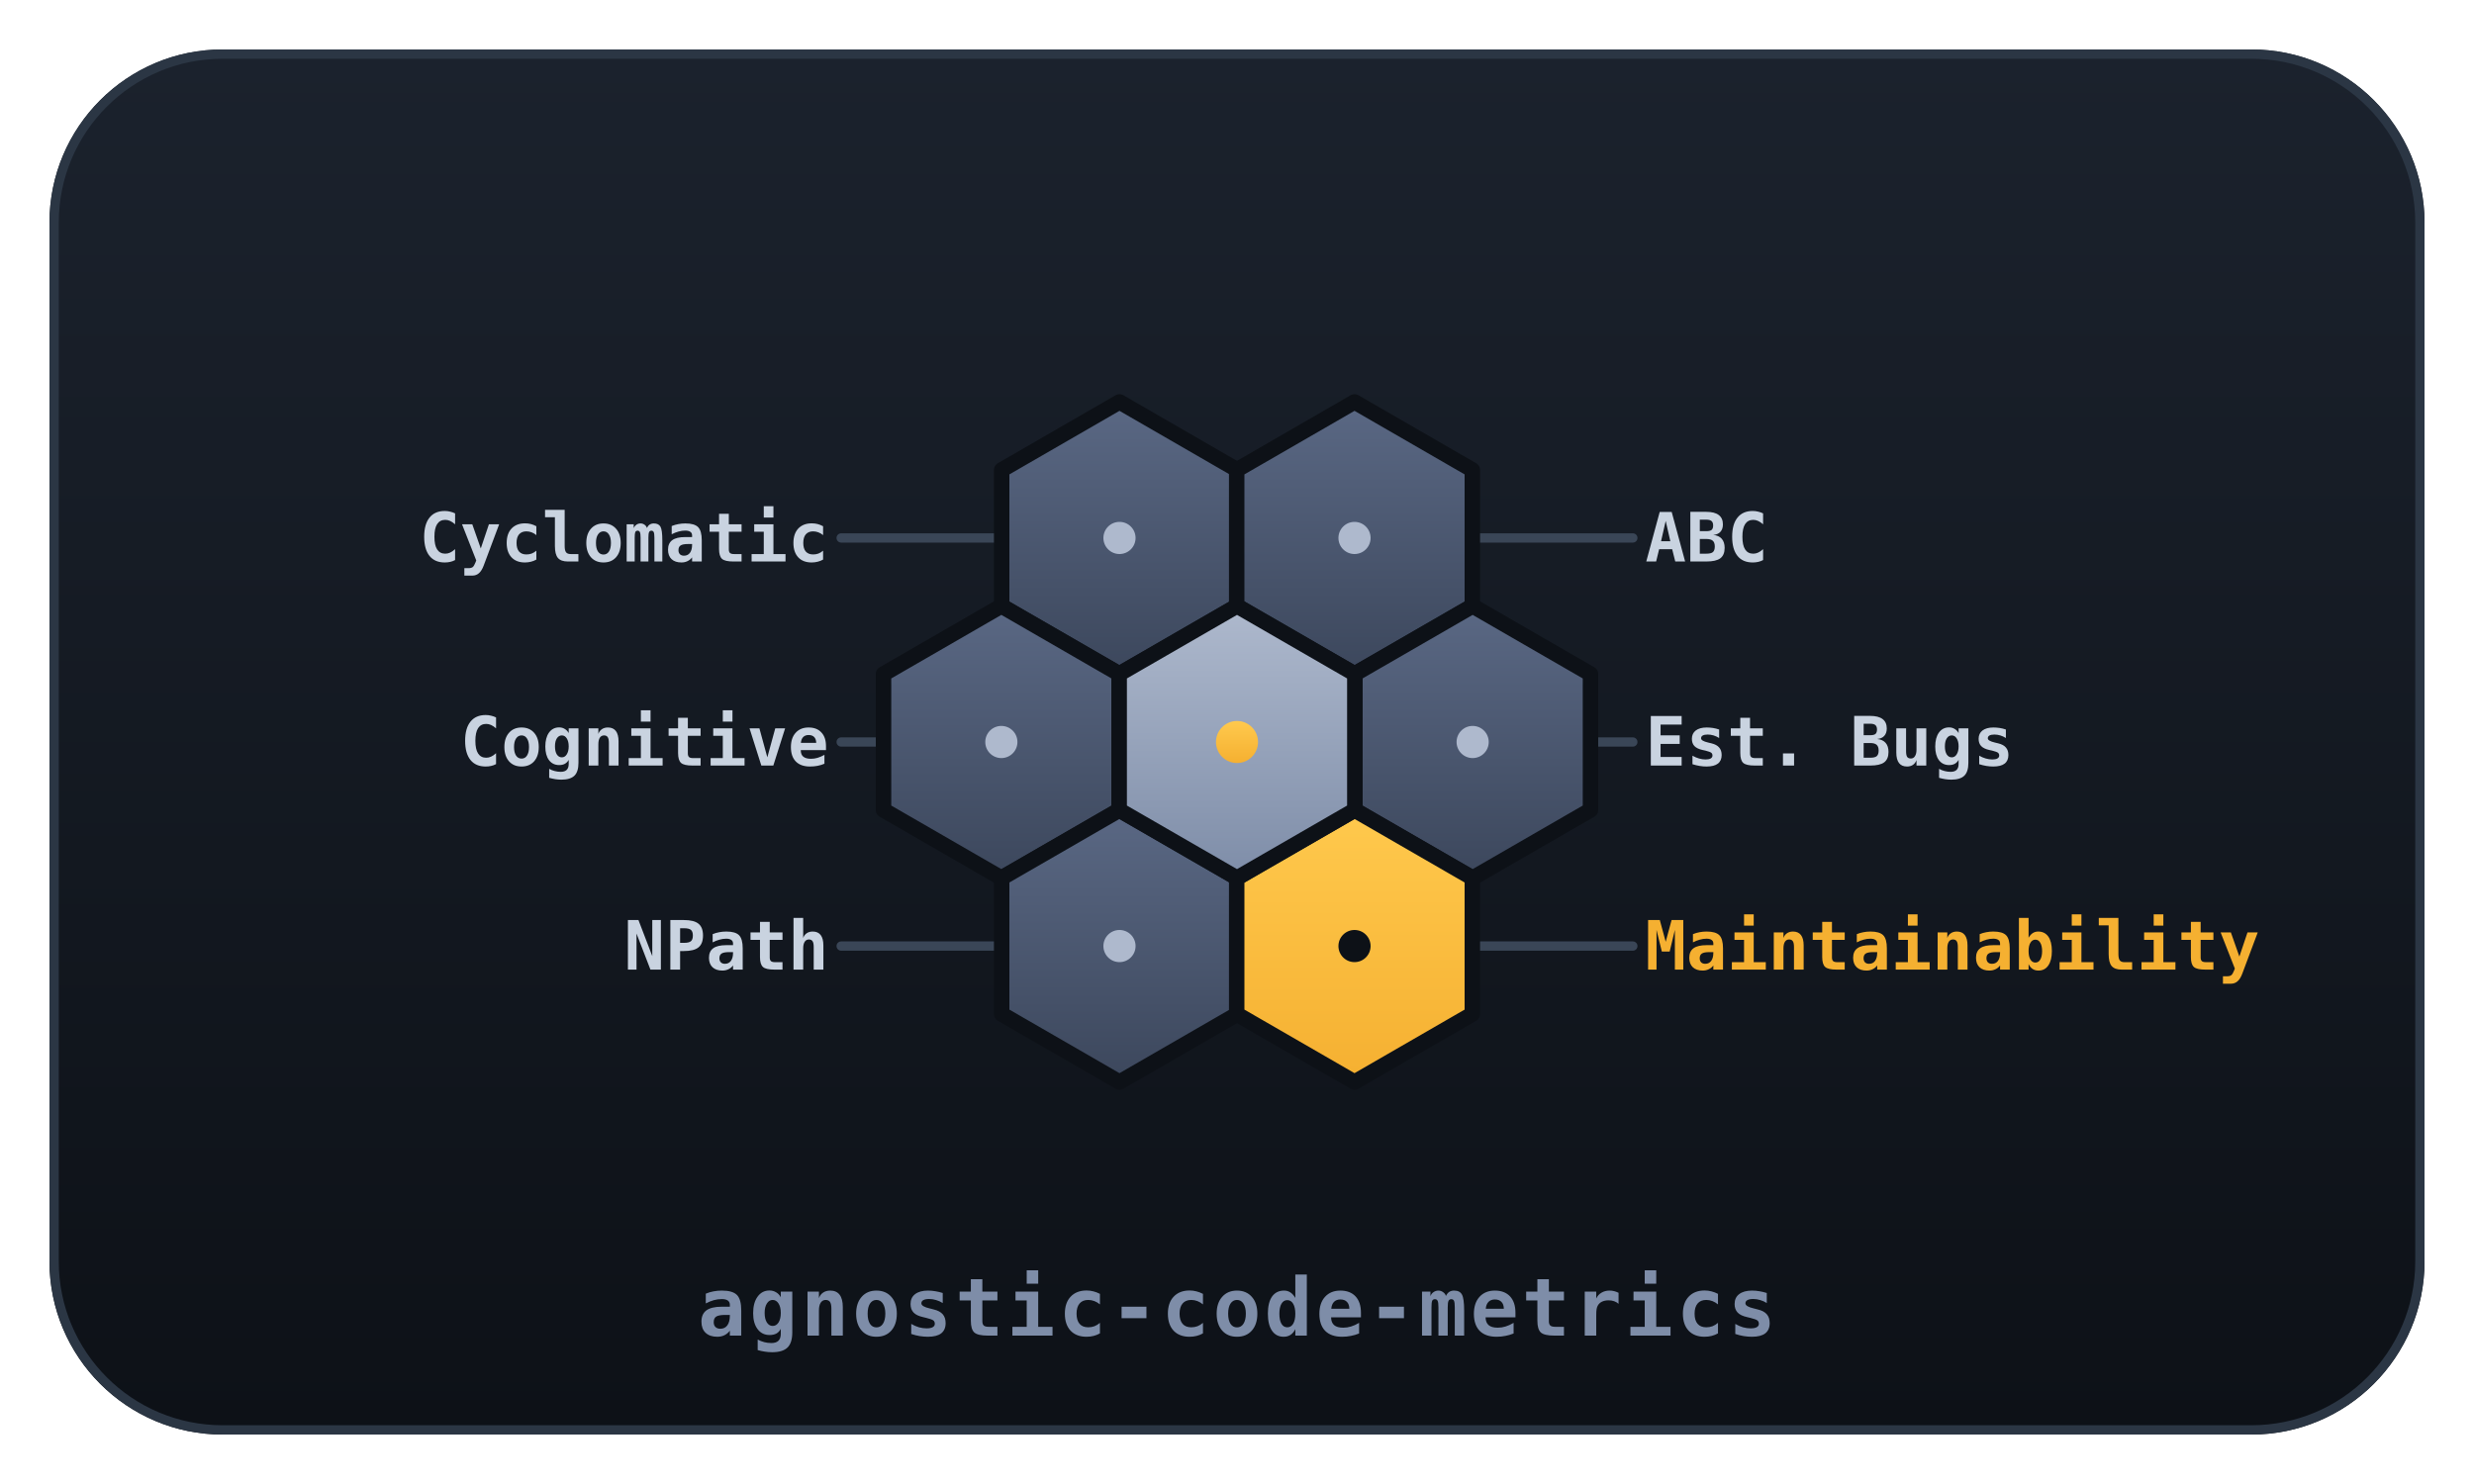
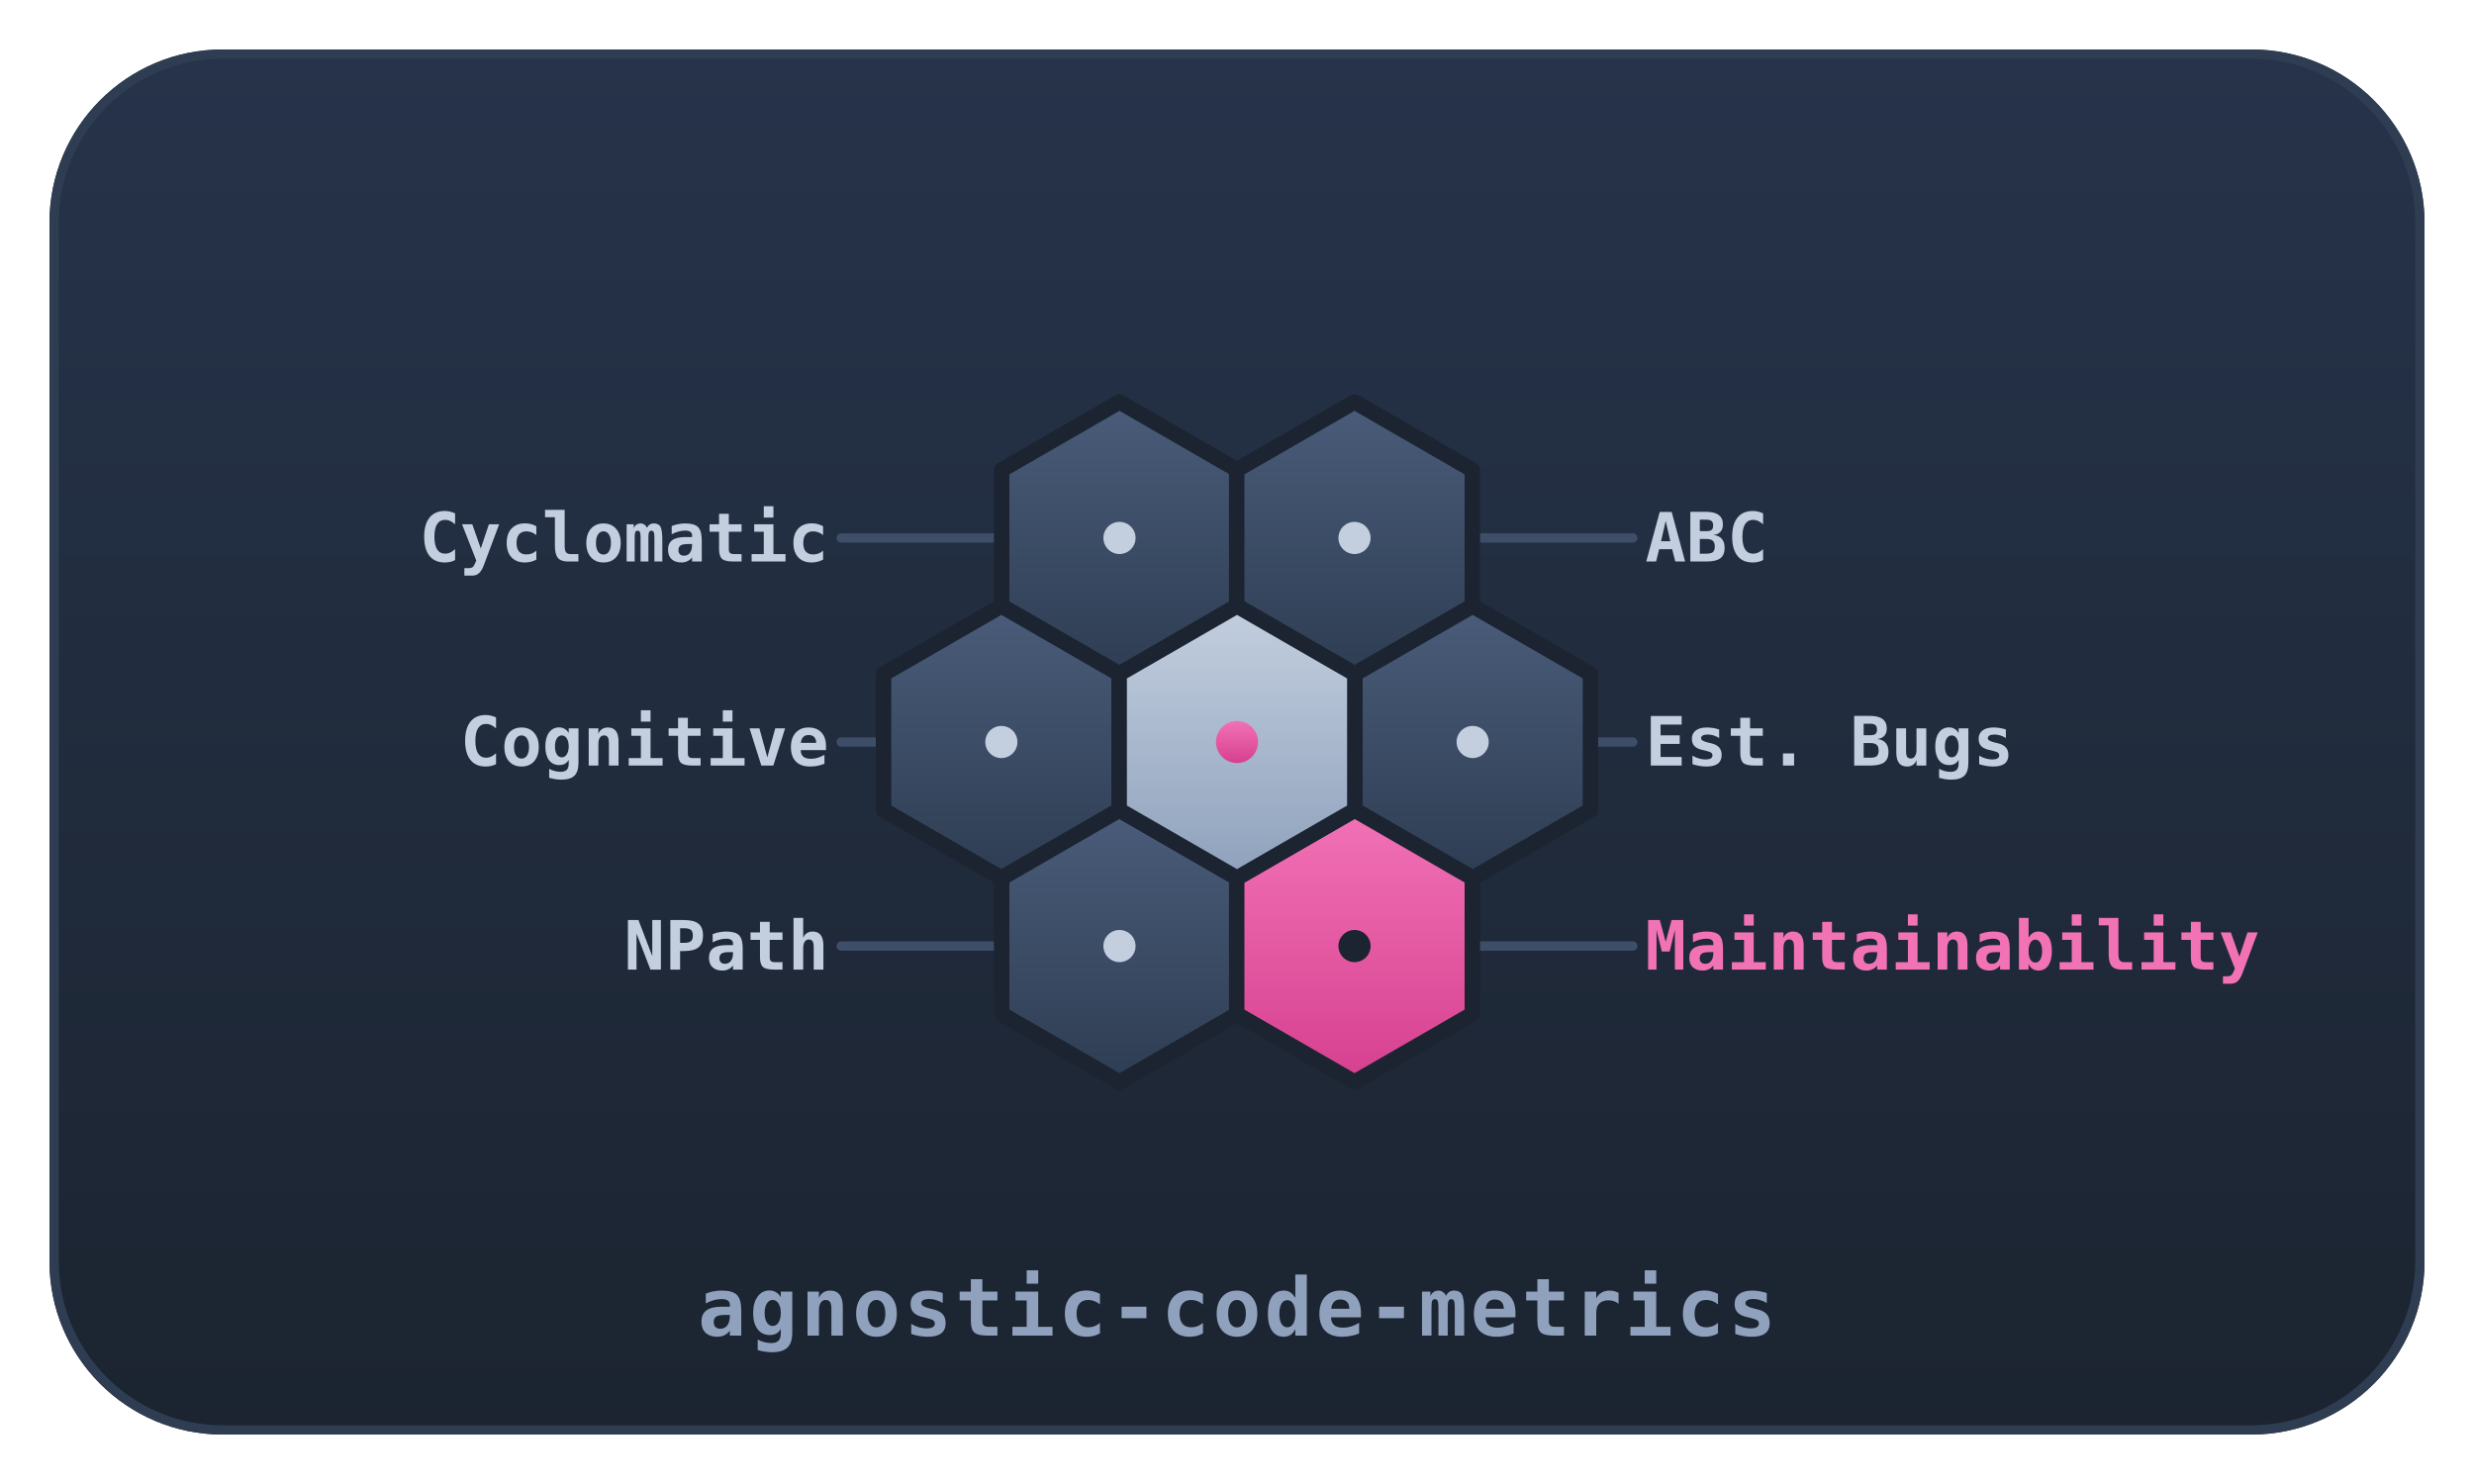
<svg xmlns="http://www.w3.org/2000/svg" viewBox="0 0 400 240" width="400" height="240" role="img" aria-label="agnostic-code-metrics: a honeycomb whose six cells are the metrics Cyclomatic, Cognitive, NPath, ABC, Est. Bugs and Maintainability around a central composite score">
  <defs>
    <linearGradient id="t" x1="0" y1="0" x2="0" y2="1">
-       <stop offset="0" stop-color="#1B222D" />
-       <stop offset="1" stop-color="#0D1117" />
+       <stop offset="0" stop-color="#26334A" />
+       <stop offset="1" stop-color="#1B2430" />
    </linearGradient>
    <linearGradient id="b" x1="0" y1="0" x2="0" y2="1">
-       <stop offset="0" stop-color="#AEB9CD" />
-       <stop offset="1" stop-color="#7E8DA8" />
+       <stop offset="0" stop-color="#C3CFDF" />
+       <stop offset="1" stop-color="#8FA1BC" />
    </linearGradient>
    <linearGradient id="a" x1="0" y1="1" x2="0" y2="0">
-       <stop offset="0" stop-color="#F5B031" />
-       <stop offset="1" stop-color="#FFC94D" />
+       <stop offset="0" stop-color="#D6408F" />
+       <stop offset="1" stop-color="#F272B6" />
    </linearGradient>
    <linearGradient id="c" x1="0" y1="0" x2="0" y2="1">
-       <stop offset="0" stop-color="#5A6884" />
-       <stop offset="1" stop-color="#3C475C" />
+       <stop offset="0" stop-color="#4A5C7A" />
+       <stop offset="1" stop-color="#2E3D52" />
    </linearGradient>
  </defs>
  <rect x="8" y="8" width="384" height="224" rx="28" fill="url(#t)" />
-   <rect x="8.75" y="8.75" width="382.5" height="222.5" rx="27.25" fill="none" stroke="#2B3644" stroke-width="1.5" />
-   <g stroke="#3A4657" stroke-width="1.5" stroke-linecap="round">
+   <rect x="8.75" y="8.75" width="382.5" height="222.5" rx="27.25" fill="none" stroke="#2E3D52" stroke-width="1.5" />
+   <g stroke="#3E4E68" stroke-width="1.5" stroke-linecap="round">
    <line x1="161.95" y1="87" x2="136" y2="87" />
    <line x1="142.85" y1="120" x2="136" y2="120" />
    <line x1="161.95" y1="153" x2="136" y2="153" />
    <line x1="238.05" y1="87" x2="264" y2="87" />
    <line x1="257.15" y1="120" x2="264" y2="120" />
    <line x1="238.05" y1="153" x2="264" y2="153" />
  </g>
-   <g stroke="#0D1117" stroke-width="2.5" stroke-linejoin="round">
+   <g stroke="#1B2430" stroke-width="2.5" stroke-linejoin="round">
    <path d="M181 65 L161.95 76 L161.95 98 L181 109 L200.05 98 L200.05 76 Z" fill="url(#c)" />
    <path d="M161.9 98 L142.85 109 L142.85 131 L161.9 142 L180.95 131 L180.95 109 Z" fill="url(#c)" />
    <path d="M181 131 L161.95 142 L161.95 164 L181 175 L200.05 164 L200.05 142 Z" fill="url(#c)" />
    <path d="M219 65 L199.95 76 L199.95 98 L219 109 L238.05 98 L238.05 76 Z" fill="url(#c)" />
    <path d="M238.1 98 L219.05 109 L219.05 131 L238.1 142 L257.15 131 L257.15 109 Z" fill="url(#c)" />
    <path d="M219 131 L199.95 142 L199.95 164 L219 175 L238.05 164 L238.05 142 Z" fill="url(#a)" />
    <path d="M200 98 L180.95 109 L180.95 131 L200 142 L219.05 131 L219.05 109 Z" fill="url(#b)" />
  </g>
  <g stroke="none">
-     <circle cx="181" cy="87" r="2.6" fill="#AEB9CD" />
-     <circle cx="161.9" cy="120" r="2.6" fill="#AEB9CD" />
-     <circle cx="181" cy="153" r="2.6" fill="#AEB9CD" />
-     <circle cx="219" cy="87" r="2.6" fill="#AEB9CD" />
-     <circle cx="238.1" cy="120" r="2.6" fill="#AEB9CD" />
-     <circle cx="219" cy="153" r="2.6" fill="#0D1117" />
+     <circle cx="181" cy="87" r="2.6" fill="#C3CFDF" />
+     <circle cx="161.9" cy="120" r="2.6" fill="#C3CFDF" />
+     <circle cx="181" cy="153" r="2.6" fill="#C3CFDF" />
+     <circle cx="219" cy="87" r="2.6" fill="#C3CFDF" />
+     <circle cx="238.1" cy="120" r="2.6" fill="#C3CFDF" />
+     <circle cx="219" cy="153" r="2.6" fill="#1B2430" />
    <circle cx="200" cy="120" r="3.4" fill="url(#a)" />
  </g>
  <g font-family="ui-monospace, SFMono-Regular, Menlo, Consolas, monospace" font-size="11" font-weight="600" dominant-baseline="central">
-     <text x="134" y="87" text-anchor="end" fill="#C9D3E0">Cyclomatic</text>
-     <text x="134" y="120" text-anchor="end" fill="#C9D3E0">Cognitive</text>
-     <text x="134" y="153" text-anchor="end" fill="#C9D3E0">NPath</text>
-     <text x="266" y="87" text-anchor="start" fill="#C9D3E0">ABC</text>
-     <text x="266" y="120" text-anchor="start" fill="#C9D3E0">Est. Bugs</text>
-     <text x="266" y="153" text-anchor="start" fill="#F5B031">Maintainability</text>
+     <text x="134" y="87" text-anchor="end" fill="#C3CFDF">Cyclomatic</text>
+     <text x="134" y="120" text-anchor="end" fill="#C3CFDF">Cognitive</text>
+     <text x="134" y="153" text-anchor="end" fill="#C3CFDF">NPath</text>
+     <text x="266" y="87" text-anchor="start" fill="#C3CFDF">ABC</text>
+     <text x="266" y="120" text-anchor="start" fill="#C3CFDF">Est. Bugs</text>
+     <text x="266" y="153" text-anchor="start" fill="#F272B6">Maintainability</text>
  </g>
-   <text x="200" y="216" text-anchor="middle" font-family="ui-monospace, SFMono-Regular, Menlo, Consolas, monospace" font-size="13" font-weight="600" fill="#7E8DA8" letter-spacing="0.5">agnostic-code-metrics</text>
+   <text x="200" y="216" text-anchor="middle" font-family="ui-monospace, SFMono-Regular, Menlo, Consolas, monospace" font-size="13" font-weight="600" fill="#8FA1BC" letter-spacing="0.5">agnostic-code-metrics</text>
</svg>
